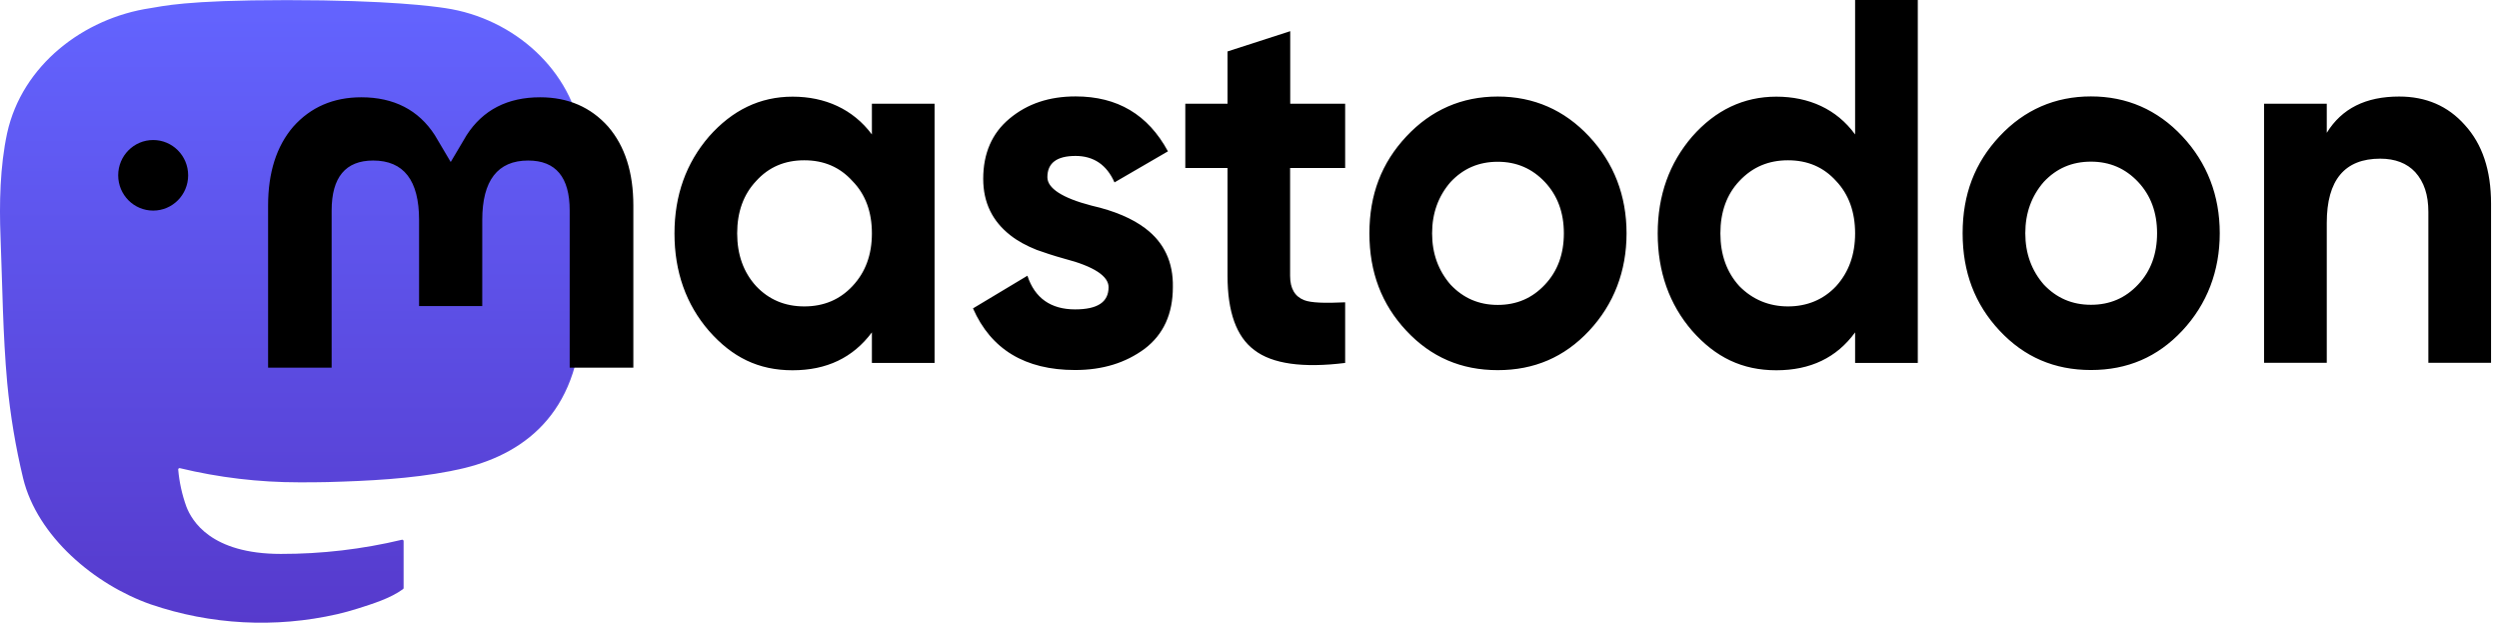
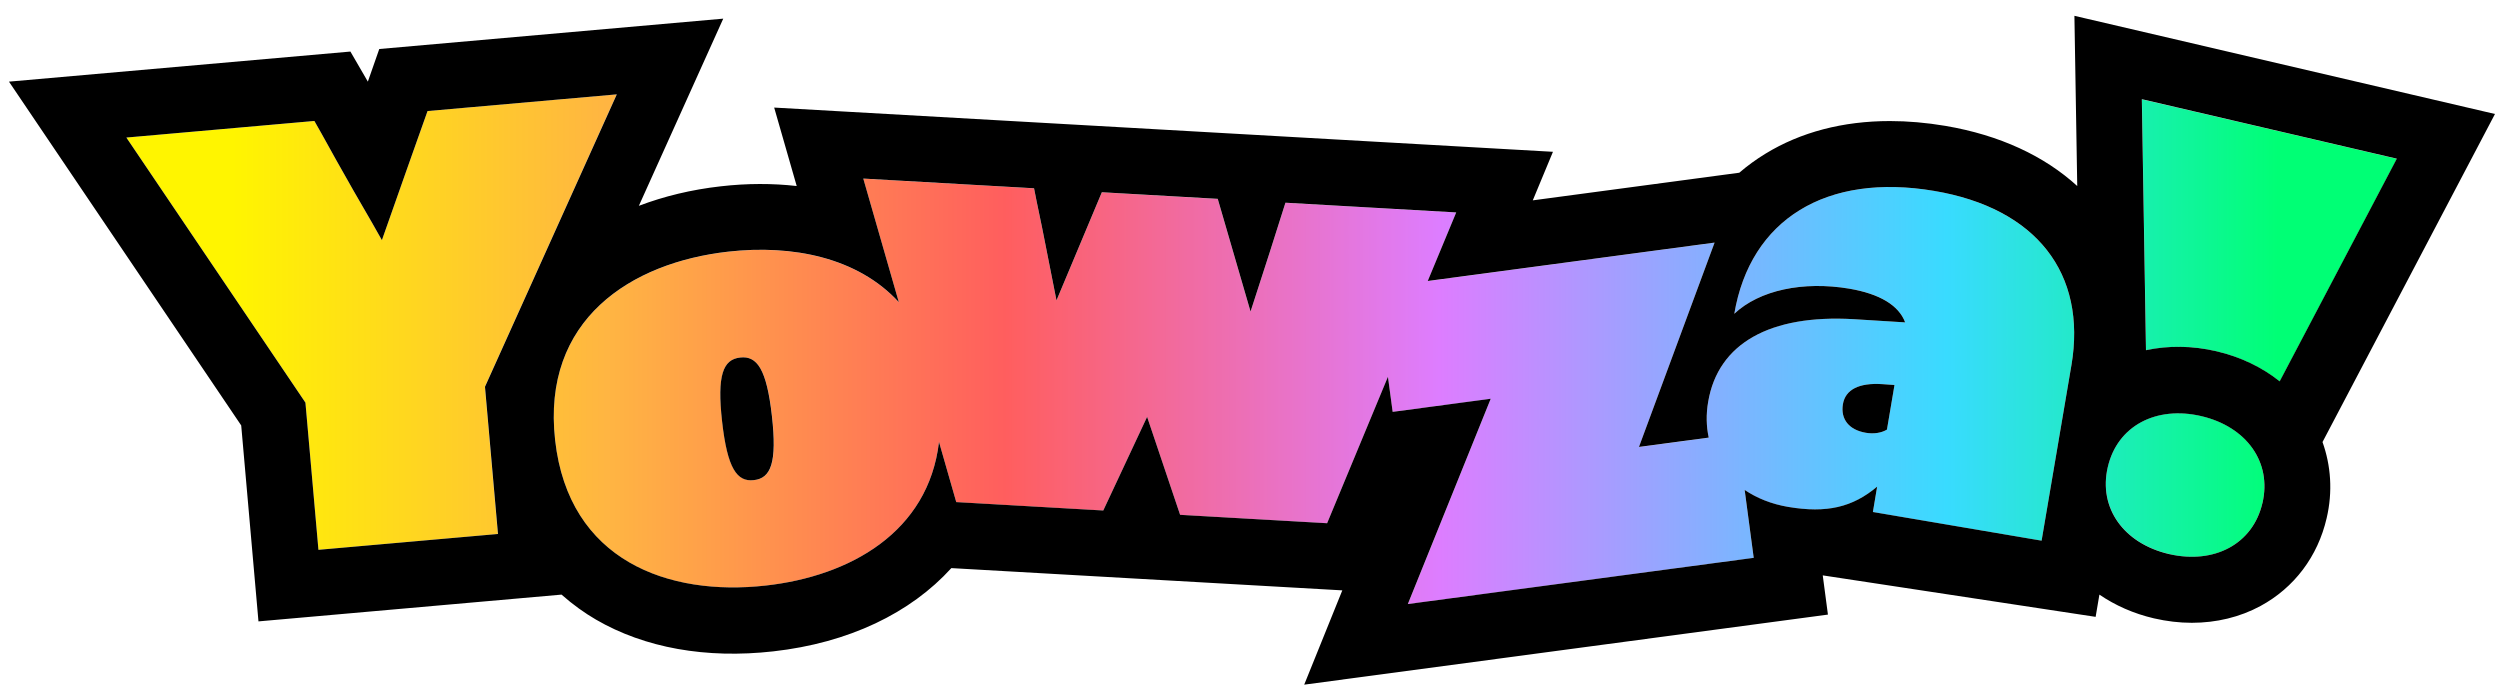
- <svg xmlns="http://www.w3.org/2000/svg" xmlns:xlink="http://www.w3.org/1999/xlink" width="261" height="66" viewBox="0 0 261 66" fill="none">
+ <svg xmlns="http://www.w3.org/2000/svg" width="268" height="75" viewBox="0 0 268 75" fill="none">
  <symbol id="logo-symbol-wordmark">
-     <path d="M60.754 14.403C59.814 7.419 53.727 1.916 46.512 0.849C45.294 0.669 40.682 0.013 29.997 0.013H29.918C19.23 0.013 16.937 0.669 15.72 0.849C8.705 1.886 2.299 6.832 0.745 13.898C-0.003 17.378 -0.083 21.237 0.056 24.776C0.254 29.851 0.293 34.918 0.753 39.973C1.072 43.331 1.628 46.661 2.417 49.941C3.894 55.997 9.875 61.037 15.734 63.093C22.008 65.237 28.754 65.593 35.218 64.121C35.929 63.956 36.632 63.764 37.325 63.545C38.897 63.046 40.738 62.487 42.091 61.507C42.11 61.493 42.125 61.475 42.136 61.455C42.147 61.434 42.153 61.412 42.153 61.389V56.49C42.153 56.469 42.148 56.447 42.138 56.428C42.129 56.409 42.115 56.392 42.098 56.379C42.081 56.365 42.061 56.356 42.04 56.351C42.019 56.346 41.997 56.347 41.976 56.351C37.834 57.341 33.59 57.836 29.332 57.829C22.005 57.829 20.034 54.351 19.469 52.904C19.016 51.653 18.727 50.348 18.612 49.022C18.611 49 18.615 48.977 18.624 48.957C18.633 48.937 18.647 48.919 18.664 48.904C18.682 48.89 18.702 48.88 18.724 48.876C18.745 48.871 18.768 48.871 18.79 48.877C22.862 49.859 27.037 50.355 31.227 50.354C32.234 50.354 33.239 50.354 34.246 50.328C38.46 50.209 42.901 49.994 47.047 49.184C47.15 49.164 47.253 49.146 47.342 49.119C53.881 47.864 60.104 43.923 60.736 33.943C60.76 33.55 60.819 29.828 60.819 29.42C60.822 28.035 61.265 19.591 60.754 14.403Z" fill="url(#paint0_linear_89_11)" />
-     <path d="M12.344 18.303C12.344 16.267 13.978 14.619 15.997 14.619C18.016 14.619 19.65 16.267 19.65 18.303C19.65 20.34 18.016 21.987 15.997 21.987C13.978 21.987 12.344 20.34 12.344 18.303Z" fill="currentColor" />
-     <path d="M66.148 21.468V38.384H59.499V21.974C59.499 18.511 58.058 16.76 55.164 16.76C51.975 16.76 50.367 18.848 50.367 22.96V31.95H43.769V22.96C43.769 18.835 42.174 16.76 38.971 16.76C36.09 16.76 34.637 18.511 34.637 21.974V38.384H28V21.468C28 18.018 28.875 15.268 30.624 13.231C32.437 11.195 34.804 10.157 37.736 10.157C41.132 10.157 43.717 11.48 45.415 14.114L47.074 16.915L48.733 14.114C50.431 11.48 53.004 10.157 56.412 10.157C59.344 10.157 61.711 11.195 63.525 13.231C65.274 15.268 66.148 18.005 66.148 21.468ZM89.03 29.874C90.406 28.409 91.062 26.579 91.062 24.361C91.062 22.143 90.406 20.301 89.03 18.9C87.705 17.434 86.033 16.734 84.001 16.734C81.969 16.734 80.296 17.434 78.972 18.9C77.647 20.301 76.991 22.143 76.991 24.361C76.991 26.579 77.647 28.422 78.972 29.874C80.296 31.275 81.969 31.989 84.001 31.989C86.033 31.989 87.705 31.288 89.03 29.874ZM91.062 10.832H97.609V37.891H91.062V34.7C89.081 37.346 86.342 38.656 82.779 38.656C79.216 38.656 76.477 37.307 74.046 34.544C71.653 31.781 70.444 28.37 70.444 24.374C70.444 20.379 71.666 17.019 74.046 14.256C76.489 11.493 79.383 10.092 82.779 10.092C86.174 10.092 89.081 11.389 91.062 14.036V10.845V10.832ZM119.654 23.868C121.583 25.334 122.548 27.384 122.496 29.978C122.496 32.741 121.532 34.907 119.551 36.412C117.57 37.878 115.178 38.63 112.284 38.63C107.049 38.63 103.499 36.464 101.621 32.196L107.306 28.785C108.065 31.107 109.737 32.3 112.284 32.3C114.625 32.3 115.782 31.548 115.782 29.978C115.782 28.837 114.265 27.812 111.165 27.008C109.995 26.683 109.03 26.359 108.271 26.087C107.204 25.659 106.29 25.166 105.532 24.569C103.654 23.103 102.689 21.157 102.689 18.667C102.689 16.02 103.602 13.906 105.429 12.388C107.306 10.819 109.596 10.066 112.335 10.066C116.709 10.066 119.898 11.96 121.982 15.8L116.4 19.043C115.59 17.201 114.213 16.28 112.335 16.28C110.355 16.28 109.39 17.032 109.39 18.498C109.39 19.64 110.908 20.664 114.008 21.468C116.4 22.013 118.278 22.818 119.641 23.855L119.654 23.868ZM140.477 17.538H134.741V28.798C134.741 30.147 135.255 30.964 136.22 31.34C136.927 31.613 138.355 31.665 140.49 31.561V37.891C136.079 38.436 132.876 37.995 130.998 36.542C129.12 35.141 128.207 32.534 128.207 28.811V17.538H123.795V10.832H128.207V5.37L134.754 3.256V10.832H140.49V17.538H140.477ZM161.352 29.719C162.677 28.318 163.333 26.528 163.333 24.361C163.333 22.195 162.677 20.418 161.352 19.004C160.027 17.603 158.407 16.889 156.426 16.889C154.445 16.889 152.825 17.59 151.5 19.004C150.227 20.47 149.571 22.247 149.571 24.361C149.571 26.476 150.227 28.253 151.5 29.719C152.825 31.12 154.445 31.833 156.426 31.833C158.407 31.833 160.027 31.133 161.352 29.719ZM146.883 34.531C144.297 31.768 143.024 28.422 143.024 24.361C143.024 20.301 144.297 17.006 146.883 14.243C149.468 11.48 152.67 10.079 156.426 10.079C160.182 10.079 163.384 11.48 165.97 14.243C168.555 17.006 169.88 20.418 169.88 24.361C169.88 28.305 168.555 31.768 165.97 34.531C163.384 37.294 160.233 38.643 156.426 38.643C152.619 38.643 149.468 37.294 146.883 34.531ZM191.771 29.874C193.095 28.409 193.751 26.579 193.751 24.361C193.751 22.143 193.095 20.301 191.771 18.9C190.446 17.434 188.774 16.734 186.742 16.734C184.709 16.734 183.037 17.434 181.661 18.9C180.336 20.301 179.68 22.143 179.68 24.361C179.68 26.579 180.336 28.422 181.661 29.874C183.037 31.275 184.761 31.989 186.742 31.989C188.722 31.989 190.446 31.288 191.771 29.874ZM193.751 0H200.298V37.891H193.751V34.7C191.822 37.346 189.082 38.656 185.52 38.656C181.957 38.656 179.179 37.307 176.735 34.544C174.343 31.781 173.134 28.37 173.134 24.374C173.134 20.379 174.356 17.019 176.735 14.256C179.166 11.493 182.111 10.092 185.52 10.092C188.928 10.092 191.822 11.389 193.751 14.036V0.013V0ZM223.308 29.706C224.633 28.305 225.289 26.515 225.289 24.348C225.289 22.182 224.633 20.405 223.308 18.991C221.983 17.59 220.363 16.877 218.382 16.877C216.401 16.877 214.78 17.577 213.456 18.991C212.182 20.457 211.526 22.234 211.526 24.348C211.526 26.463 212.182 28.24 213.456 29.706C214.78 31.107 216.401 31.82 218.382 31.82C220.363 31.82 221.983 31.12 223.308 29.706ZM208.838 34.518C206.253 31.755 204.98 28.409 204.98 24.348C204.98 20.288 206.253 16.993 208.838 14.23C211.424 11.467 214.626 10.066 218.382 10.066C222.137 10.066 225.34 11.467 227.925 14.23C230.511 16.993 231.835 20.405 231.835 24.348C231.835 28.292 230.511 31.755 227.925 34.518C225.34 37.281 222.189 38.63 218.382 38.63C214.575 38.63 211.424 37.281 208.838 34.518ZM260.17 21.261V37.878H253.623V22.13C253.623 20.34 253.173 18.991 252.247 17.966C251.385 17.045 250.164 16.565 248.594 16.565C244.89 16.565 243.012 18.783 243.012 23.272V37.878H236.466V10.832H243.012V13.867C244.581 11.325 247.077 10.079 250.575 10.079C253.366 10.079 255.656 11.052 257.431 13.05C259.257 15.047 260.17 17.759 260.17 21.274" fill="currentColor" />
+     <path d="M44.625 15.309C45.027 14.181 45.43 13.052 45.832 11.905H45.822L66.11 10.116L51.978 41.462L53.373 57.242L34.137 58.94L32.742 43.16L13.546 14.745L33.702 12.966C34.243 13.906 34.771 14.862 35.299 15.817C35.828 16.772 36.356 17.727 36.897 18.668C37.559 19.86 38.238 21.033 38.918 22.206C39.598 23.378 40.278 24.551 40.94 25.744L43.619 18.142C43.954 17.191 44.289 16.25 44.625 15.309Z" fill="url(#paint0_linear_221_11528)" />
+     <path d="M230.059 37.548L230.049 37.55L230.059 37.56L230.059 37.548Z" fill="url(#paint1_linear_221_11528)" />
+     <path d="M237.59 37.661C235.016 37.055 232.442 37.034 230.059 37.548L229.615 10.651L256.948 17.029L244.393 40.896C242.483 39.379 240.158 38.257 237.59 37.661Z" fill="url(#paint2_linear_221_11528)" />
+     <path d="M242.533 53.926C241.502 58.334 237.357 60.527 232.516 59.395V59.385C227.674 58.253 224.934 54.452 225.955 50.055C226.986 45.658 231.121 43.464 235.973 44.596C240.815 45.728 243.554 49.529 242.533 53.926Z" fill="url(#paint3_linear_221_11528)" />
+     <path fill-rule="evenodd" clip-rule="evenodd" d="M207.355 20.467C195.791 18.506 187.634 23.499 185.915 33.638C188.604 31.101 193.294 30.11 198.268 30.949C201.492 31.495 203.554 32.708 204.232 34.558L198.702 34.214C189.756 33.689 184.176 36.802 183.115 43.069C182.883 44.424 182.923 45.718 183.176 46.921L175.695 47.922L183.802 26.016L153.052 30.131L156.105 22.782L137.799 21.741L136.121 27.027C135.767 28.089 135.428 29.153 135.09 30.217C134.751 31.281 134.412 32.344 134.059 33.406L130.541 21.326L118.118 20.619L113.255 32.213L111.982 25.774C111.805 24.844 111.61 23.914 111.416 22.984C111.221 22.054 111.026 21.124 110.85 20.194L92.543 19.153L96.354 32.405C91.967 27.614 84.952 26.209 78.058 26.987C67.646 28.159 58.053 34.255 59.509 47.204C60.974 60.153 71.679 63.954 82.091 62.781C91.118 61.76 99.528 57.05 100.66 47.386L102.51 53.835L118.269 54.735L122.97 44.697L126.508 55.2L142.267 56.099L148.787 40.401L149.292 44.161L159.805 42.756L150.92 64.762L187.998 59.809L187.027 52.531C188.331 53.41 189.898 54.047 191.697 54.351C195.832 55.048 198.601 54.391 201.23 52.177L200.775 54.896L218.859 57.969L222.053 39.178C223.731 29.292 218.262 22.327 207.355 20.467ZM80.827 51.47C79.008 51.672 77.987 50.206 77.421 45.202C76.855 40.189 77.522 38.531 79.352 38.329C81.171 38.126 82.192 39.592 82.758 44.596C83.324 49.61 82.657 51.267 80.827 51.47ZM202.281 46.051C201.684 46.415 200.866 46.537 200.027 46.395C198.217 46.092 197.287 44.929 197.56 43.322C197.823 41.776 199.279 41.017 201.775 41.179L203.089 41.27L202.281 46.051Z" fill="url(#paint4_linear_221_11528)" />
+     <path d="M79.342 38.329C77.523 38.531 76.845 40.189 77.411 45.203C77.977 50.216 78.998 51.682 80.818 51.47C82.638 51.268 83.315 49.61 82.749 44.596C82.183 39.582 81.162 38.116 79.342 38.329Z" fill="black" />
+     <path d="M197.561 43.323C197.288 44.94 198.218 46.093 200.027 46.396C200.866 46.537 201.685 46.416 202.281 46.052L203.09 41.271L201.776 41.18C199.279 41.018 197.824 41.766 197.561 43.323Z" fill="black" />
+     <path fill-rule="evenodd" clip-rule="evenodd" d="M222.377 1.696L267.461 12.219L248.973 47.386C249.872 49.903 250.084 52.693 249.417 55.544C248.467 59.658 245.94 63.004 242.321 64.965C240.117 66.158 237.59 66.764 234.962 66.764C233.628 66.764 232.273 66.603 230.909 66.289C228.705 65.774 226.744 64.894 225.056 63.742L224.652 66.127L195.398 61.68L195.954 65.885L139.811 73.395L143.895 63.287L101.985 60.901C97.608 65.723 90.997 68.917 82.89 69.827C75.693 70.636 69.122 69.463 63.886 66.421C62.703 65.733 61.44 64.844 60.197 63.742L27.708 66.613L25.858 45.607L0.961 8.752L37.564 5.527L39.434 8.752L40.657 5.254L77.533 1.999L68.486 22.064C71.174 21.044 74.116 20.326 77.27 19.972C80.09 19.648 82.819 19.648 85.407 19.942L82.991 11.531L166.477 16.272L164.314 21.478L186.452 18.516C187.321 17.768 188.251 17.091 189.242 16.485C193.032 14.16 197.571 12.977 202.595 12.977C204.515 12.977 206.497 13.149 208.539 13.492C214.381 14.483 219.163 16.727 222.68 19.942L222.377 1.696ZM32.742 43.161L34.137 58.94H34.147L53.383 57.242L51.989 41.463L66.12 10.116L45.833 11.905C45.497 12.857 45.162 13.797 44.826 14.738C44.424 15.867 44.021 16.995 43.619 18.142L40.94 25.744C40.278 24.551 39.598 23.379 38.918 22.206C38.239 21.033 37.559 19.861 36.897 18.668C36.356 17.728 35.828 16.773 35.299 15.817C34.771 14.862 34.243 13.907 33.702 12.967L13.546 14.746L32.742 43.161ZM218.859 57.96L222.054 39.168V39.178C223.732 29.292 218.273 22.317 207.356 20.467C195.792 18.506 187.634 23.5 185.916 33.639C188.605 31.102 193.295 30.111 198.268 30.95C201.493 31.506 203.545 32.719 204.232 34.559L198.703 34.215C189.757 33.699 184.177 36.803 183.116 43.07C182.883 44.414 182.914 45.708 183.176 46.911L175.696 47.912L183.803 26.007L153.053 30.121L156.106 22.772L137.799 21.731L136.121 27.018C135.768 28.079 135.429 29.143 135.09 30.207C134.752 31.271 134.413 32.335 134.059 33.396L130.542 21.316L118.118 20.609L113.256 32.203L111.982 25.764C111.805 24.834 111.611 23.904 111.416 22.974C111.222 22.044 111.027 21.114 110.85 20.184L92.544 19.143L96.355 32.395C91.968 27.604 84.952 26.199 78.058 26.977C67.647 28.15 58.054 34.245 59.509 47.194C60.965 60.143 71.68 63.944 82.092 62.772C91.118 61.761 99.529 57.05 100.661 47.376L102.511 53.825L118.27 54.725L122.97 44.687L126.508 55.19L142.267 56.09L148.787 40.391L149.293 44.152L159.806 42.746L150.92 64.753L187.998 59.8L187.028 52.521C188.332 53.401 189.899 54.038 191.698 54.341C195.832 55.038 198.592 54.381 201.23 52.168L200.775 54.887L218.859 57.96ZM232.516 59.395C237.368 60.517 241.512 58.324 242.533 53.926V53.937C243.564 49.539 240.815 45.739 235.973 44.606C231.121 43.474 226.976 45.668 225.956 50.065C224.924 54.462 227.674 58.263 232.516 59.395ZM237.59 37.652C240.158 38.248 242.483 39.36 244.393 40.886L244.383 40.876L256.938 17.01L229.605 10.632L230.049 37.541C232.445 37.025 235.023 37.055 237.59 37.652Z" fill="black" />
    <defs>
-       <linearGradient id="paint0_linear_89_11" x1="30.5" y1="0.013" x2="30.5" y2="65.013" gradientUnits="userSpaceOnUse">
-         <stop stop-color="#6364FF" />
-         <stop offset="1" stop-color="#563ACC" />
+       <linearGradient id="paint0_linear_221_11528" x1="10.382" y1="34.528" x2="251.911" y2="34.528" gradientUnits="userSpaceOnUse">
+         <stop offset="0.06" stop-color="#FFF500" />
+         <stop offset="0.229" stop-color="#FFB443" />
+         <stop offset="0.403" stop-color="#FF5E5E" />
+         <stop offset="0.596" stop-color="#DD7DFF" />
+         <stop offset="0.821" stop-color="#39DBFF" />
+         <stop offset="0.968" stop-color="#00FF75" />
+       </linearGradient>
+       <linearGradient id="paint1_linear_221_11528" x1="10.382" y1="34.528" x2="251.911" y2="34.528" gradientUnits="userSpaceOnUse">
+         <stop offset="0.06" stop-color="#FFF500" />
+         <stop offset="0.229" stop-color="#FFB443" />
+         <stop offset="0.403" stop-color="#FF5E5E" />
+         <stop offset="0.596" stop-color="#DD7DFF" />
+         <stop offset="0.821" stop-color="#39DBFF" />
+         <stop offset="0.968" stop-color="#00FF75" />
+       </linearGradient>
+       <linearGradient id="paint2_linear_221_11528" x1="10.382" y1="34.528" x2="251.911" y2="34.528" gradientUnits="userSpaceOnUse">
+         <stop offset="0.06" stop-color="#FFF500" />
+         <stop offset="0.229" stop-color="#FFB443" />
+         <stop offset="0.403" stop-color="#FF5E5E" />
+         <stop offset="0.596" stop-color="#DD7DFF" />
+         <stop offset="0.821" stop-color="#39DBFF" />
+         <stop offset="0.968" stop-color="#00FF75" />
+       </linearGradient>
+       <linearGradient id="paint3_linear_221_11528" x1="10.382" y1="34.528" x2="251.911" y2="34.528" gradientUnits="userSpaceOnUse">
+         <stop offset="0.06" stop-color="#FFF500" />
+         <stop offset="0.229" stop-color="#FFB443" />
+         <stop offset="0.403" stop-color="#FF5E5E" />
+         <stop offset="0.596" stop-color="#DD7DFF" />
+         <stop offset="0.821" stop-color="#39DBFF" />
+         <stop offset="0.968" stop-color="#00FF75" />
+       </linearGradient>
+       <linearGradient id="paint4_linear_221_11528" x1="10.382" y1="34.528" x2="251.911" y2="34.528" gradientUnits="userSpaceOnUse">
+         <stop offset="0.06" stop-color="#FFF500" />
+         <stop offset="0.229" stop-color="#FFB443" />
+         <stop offset="0.403" stop-color="#FF5E5E" />
+         <stop offset="0.596" stop-color="#DD7DFF" />
+         <stop offset="0.821" stop-color="#39DBFF" />
+         <stop offset="0.968" stop-color="#00FF75" />
      </linearGradient>
    </defs>
  </symbol>
-   <use xlink:href="#logo-symbol-wordmark" />
+   <use href="#logo-symbol-wordmark" />
</svg>
